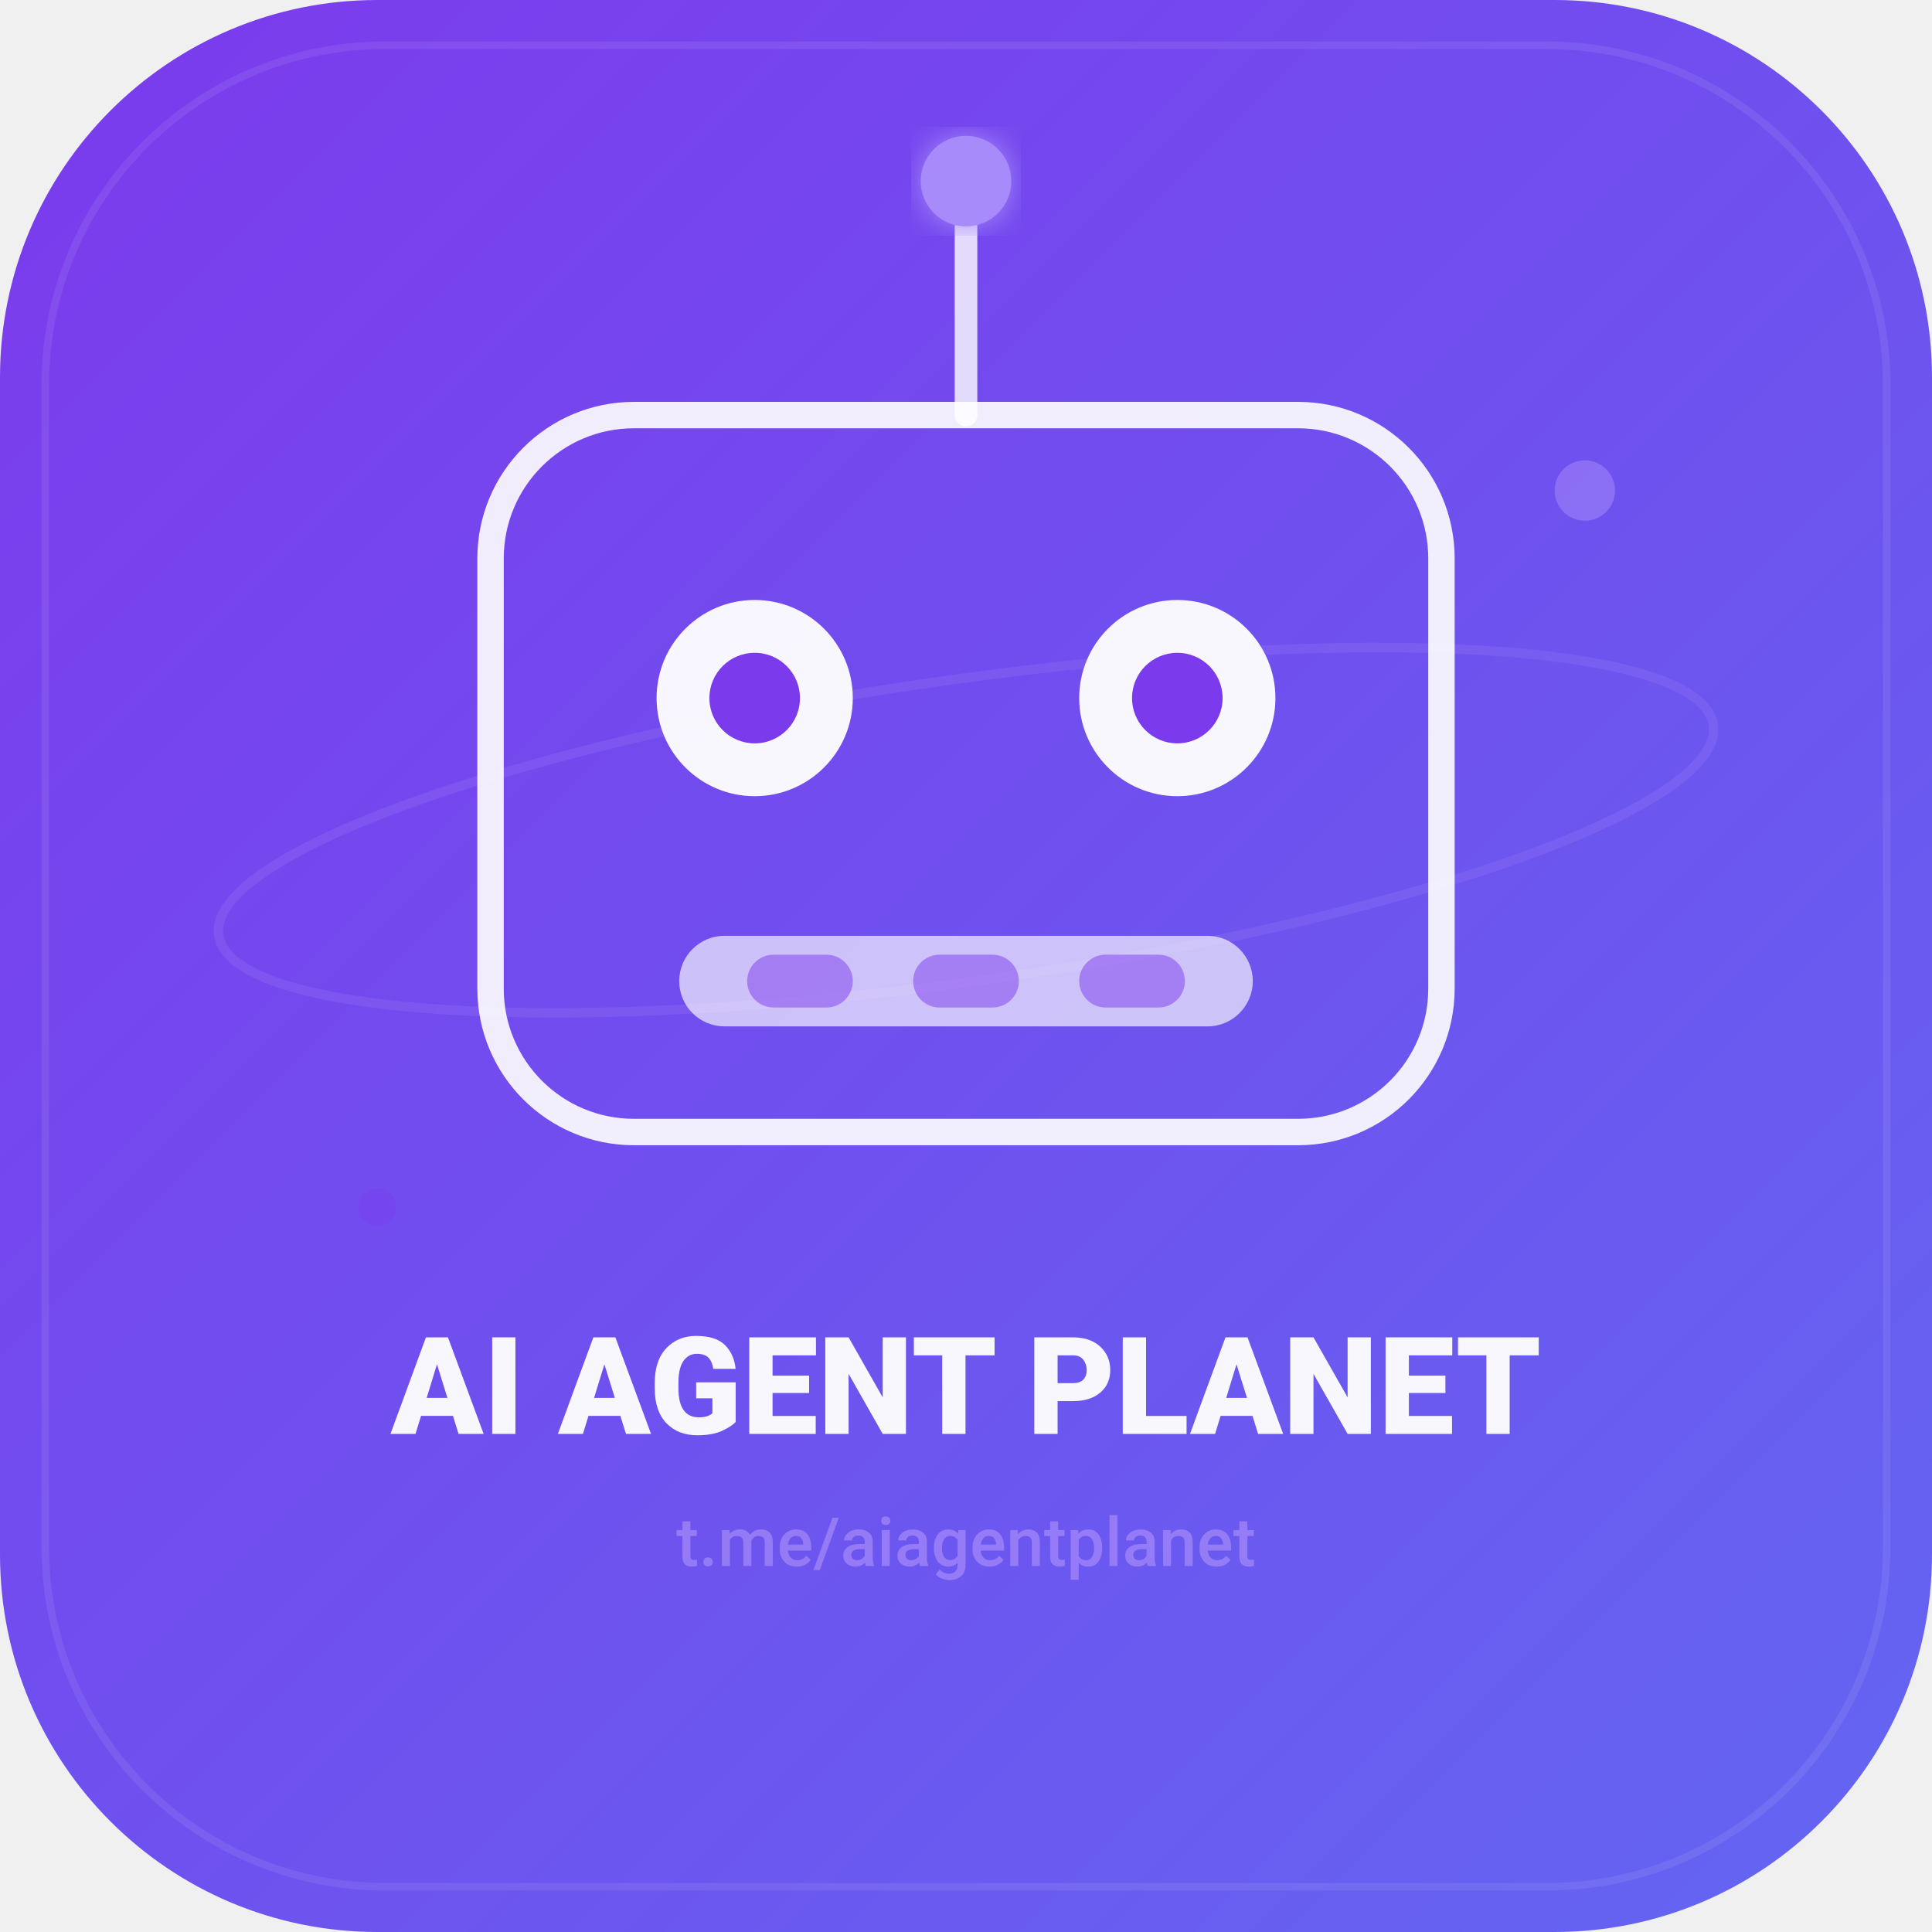
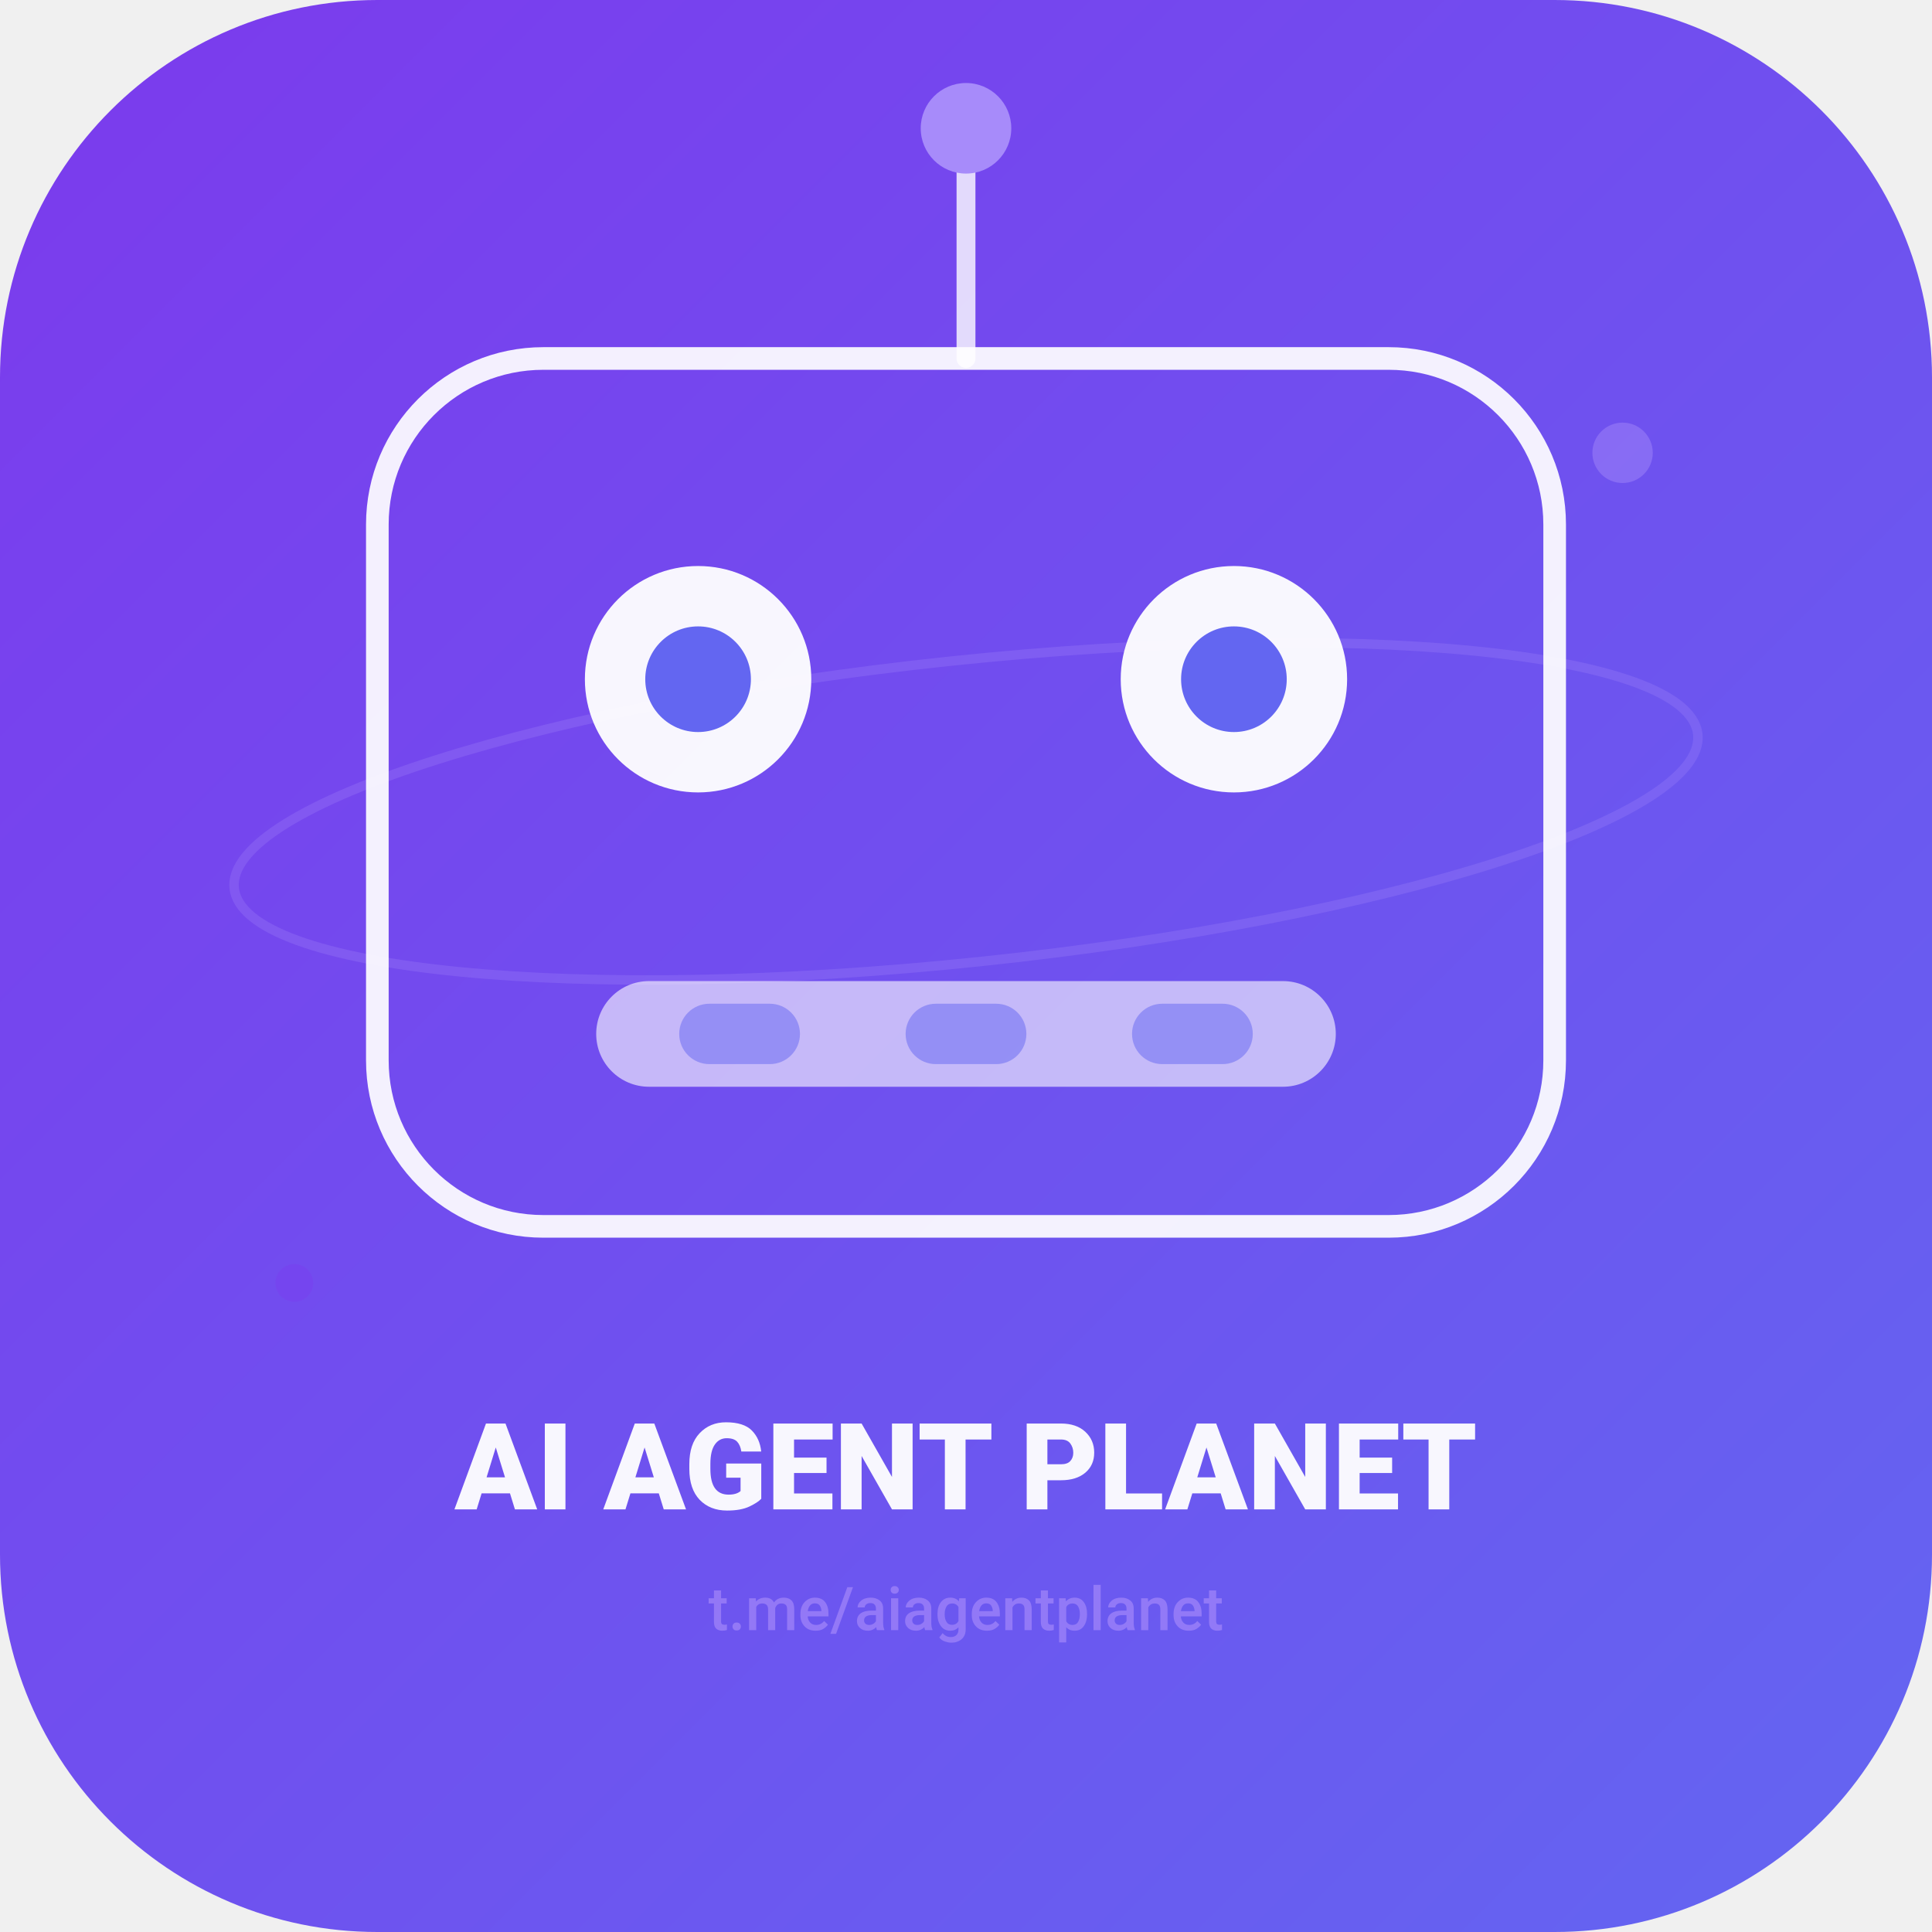
<svg xmlns="http://www.w3.org/2000/svg" viewBox="0 0 512 512" width="512" height="512">
  <defs>
    <linearGradient id="bg" x1="0%" y1="0%" x2="100%" y2="100%">
-       <stop offset="0%" style="stop-color:#7C3AED" />
-       <stop offset="100%" style="stop-color:#6366F1" />
+       <stop offset="0%" stop-color="#7C3AED" />
+       <stop offset="100%" stop-color="#6366F1" />
    </linearGradient>
-     <filter id="glow">
-       <feGaussianBlur stdDeviation="4" result="blur" />
-       <feMerge>
-         <feMergeNode in="blur" />
-         <feMergeNode in="SourceGraphic" />
-       </feMerge>
-     </filter>
  </defs>
  <rect width="512" height="512" rx="100" ry="100" fill="url(#bg)" />
-   <rect x="12" y="12" width="488" height="488" rx="90" ry="90" fill="none" stroke="rgba(255,255,255,0.08)" stroke-width="2" />
-   <ellipse cx="256" cy="220" rx="200" ry="40" fill="none" stroke="rgba(167,139,250,0.2)" stroke-width="2.5" transform="rotate(-8 256 220)" />
-   <rect x="130" y="110" width="252" height="190" rx="38" ry="38" fill="none" stroke="white" stroke-width="7" opacity="0.9" />
-   <circle cx="200" cy="185" r="26" fill="white" opacity="0.95" />
-   <circle cx="200" cy="185" r="12" fill="#7C3AED" />
-   <circle cx="312" cy="185" r="26" fill="white" opacity="0.95" />
-   <circle cx="312" cy="185" r="12" fill="#7C3AED" />
-   <line x1="256" y1="110" x2="256" y2="60" stroke="white" stroke-width="6" stroke-linecap="round" opacity="0.8" />
-   <circle cx="256" cy="48" r="12" fill="#A78BFA" filter="url(#glow)" />
-   <rect x="180" y="248" width="152" height="24" rx="12" ry="12" fill="white" opacity="0.65" />
-   <rect x="198" y="253" width="28" height="14" rx="7" fill="#7C3AED" opacity="0.5" />
-   <rect x="242" y="253" width="28" height="14" rx="7" fill="#7C3AED" opacity="0.5" />
-   <rect x="286" y="253" width="28" height="14" rx="7" fill="#7C3AED" opacity="0.5" />
-   <circle cx="420" cy="130" r="8" fill="#A78BFA" opacity="0.5" />
-   <circle cx="100" cy="320" r="5" fill="#7C3AED" opacity="0.35" />
-   <text x="256" y="380" text-anchor="middle" font-family="-apple-system, BlinkMacSystemFont, 'Segoe UI', Roboto, sans-serif" font-weight="800" font-size="36" fill="white" opacity="0.95">AI AGENT PLANET</text>
-   <text x="256" y="415" text-anchor="middle" font-family="-apple-system, BlinkMacSystemFont, 'Segoe UI', Roboto, sans-serif" font-weight="500" font-size="18" fill="rgba(167,139,250,0.7)">t.me/aiagentplanet</text>
+   <ellipse cx="256" cy="215" rx="195" ry="40" fill="none" stroke="#A78BFA" stroke-width="2.5" opacity="0.25" transform="rotate(-6 256 215)" />
+   <rect x="100" y="95" width="312" height="230" rx="44" ry="44" fill="none" stroke="white" stroke-width="6" opacity="0.92" />
+   <circle cx="185" cy="180" r="30" fill="white" opacity="0.95" />
+   <circle cx="185" cy="180" r="14" fill="#6366F1" />
+   <circle cx="327" cy="180" r="30" fill="white" opacity="0.95" />
+   <circle cx="327" cy="180" r="14" fill="#6366F1" />
+   <line x1="256" y1="95" x2="256" y2="44" stroke="white" stroke-width="5" stroke-linecap="round" opacity="0.8" />
+   <circle cx="256" cy="34" r="12" fill="#A78BFA" />
+   <rect x="158" y="260" width="196" height="28" rx="14" fill="white" opacity="0.6" />
+   <rect x="180" y="266" width="32" height="16" rx="8" fill="#6366F1" opacity="0.5" />
+   <rect x="240" y="266" width="32" height="16" rx="8" fill="#6366F1" opacity="0.5" />
+   <rect x="300" y="266" width="32" height="16" rx="8" fill="#6366F1" opacity="0.5" />
+   <circle cx="430" cy="120" r="8" fill="#A78BFA" opacity="0.45" />
+   <circle cx="78" cy="340" r="5" fill="#7C3AED" opacity="0.35" />
+   <text x="256" y="400" text-anchor="middle" font-family="BlinkMacSystemFont, -apple-system, Segoe UI, Roboto, sans-serif" font-weight="800" font-size="32" fill="white" opacity="0.95">AI AGENT PLANET</text>
+   <text x="256" y="432" text-anchor="middle" font-family="BlinkMacSystemFont, -apple-system, Segoe UI, Roboto, sans-serif" font-weight="500" font-size="16" fill="#A78BFA" opacity="0.65">t.me/aiagentplanet</text>
</svg>
